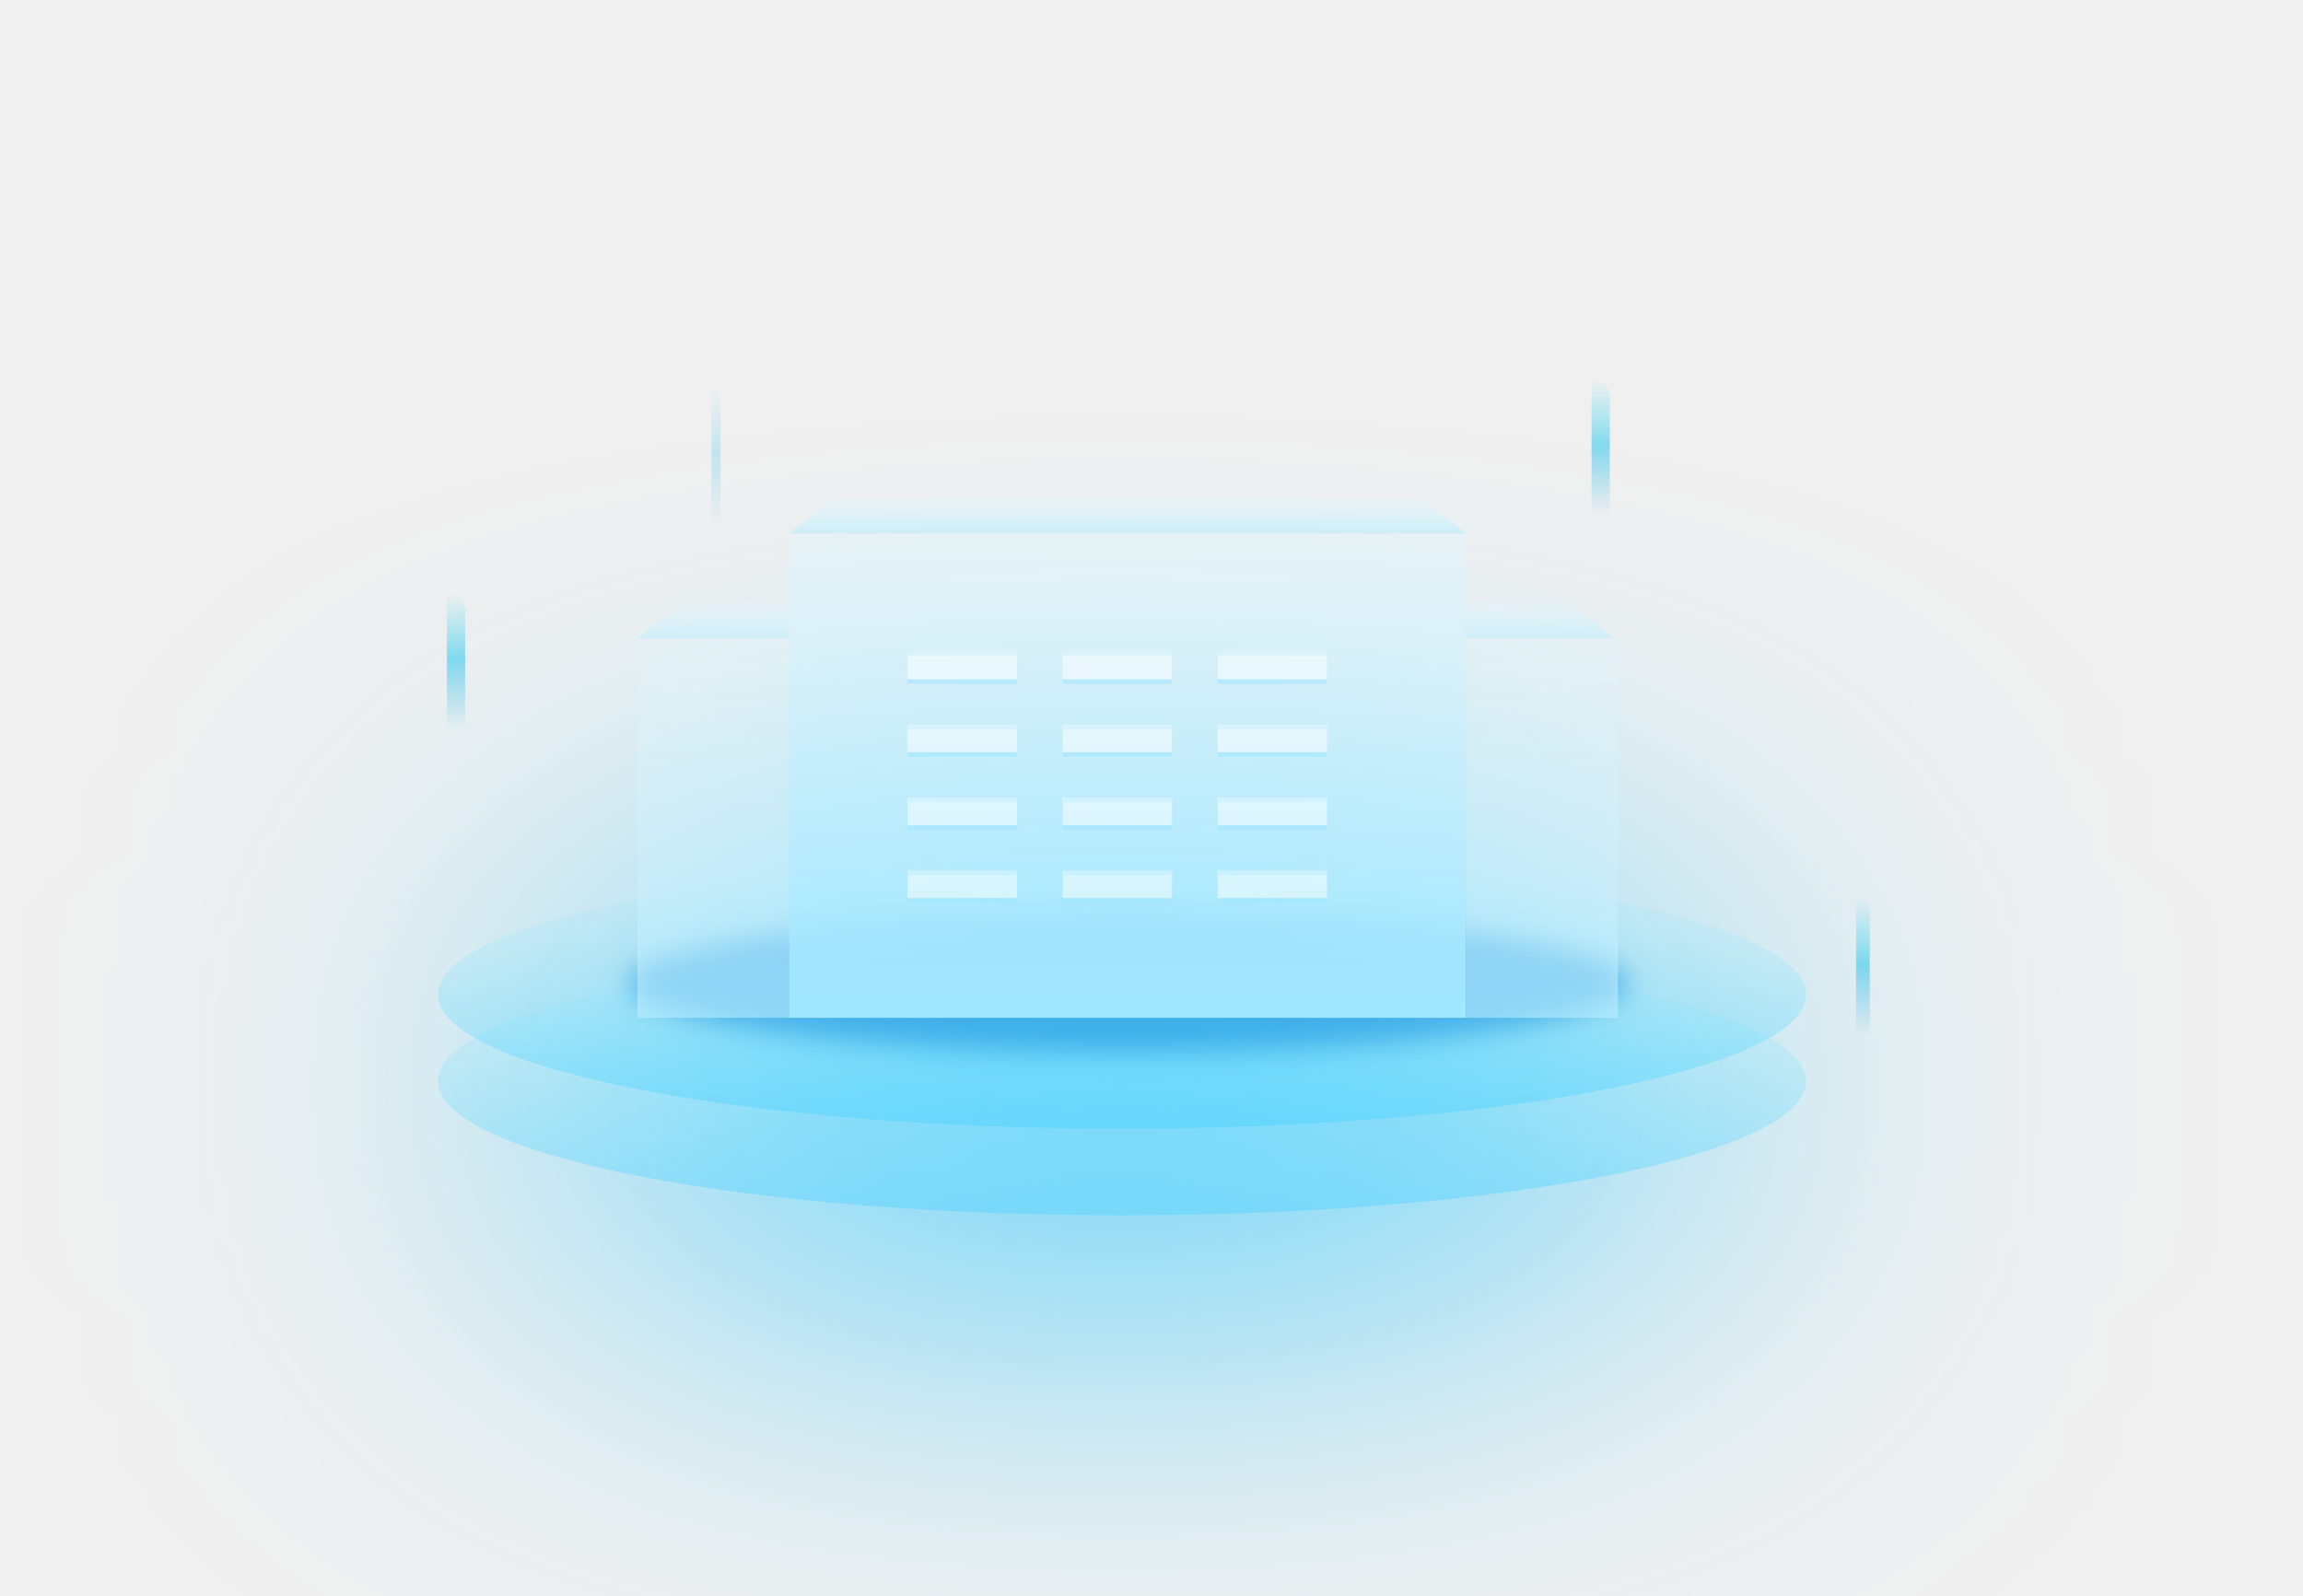
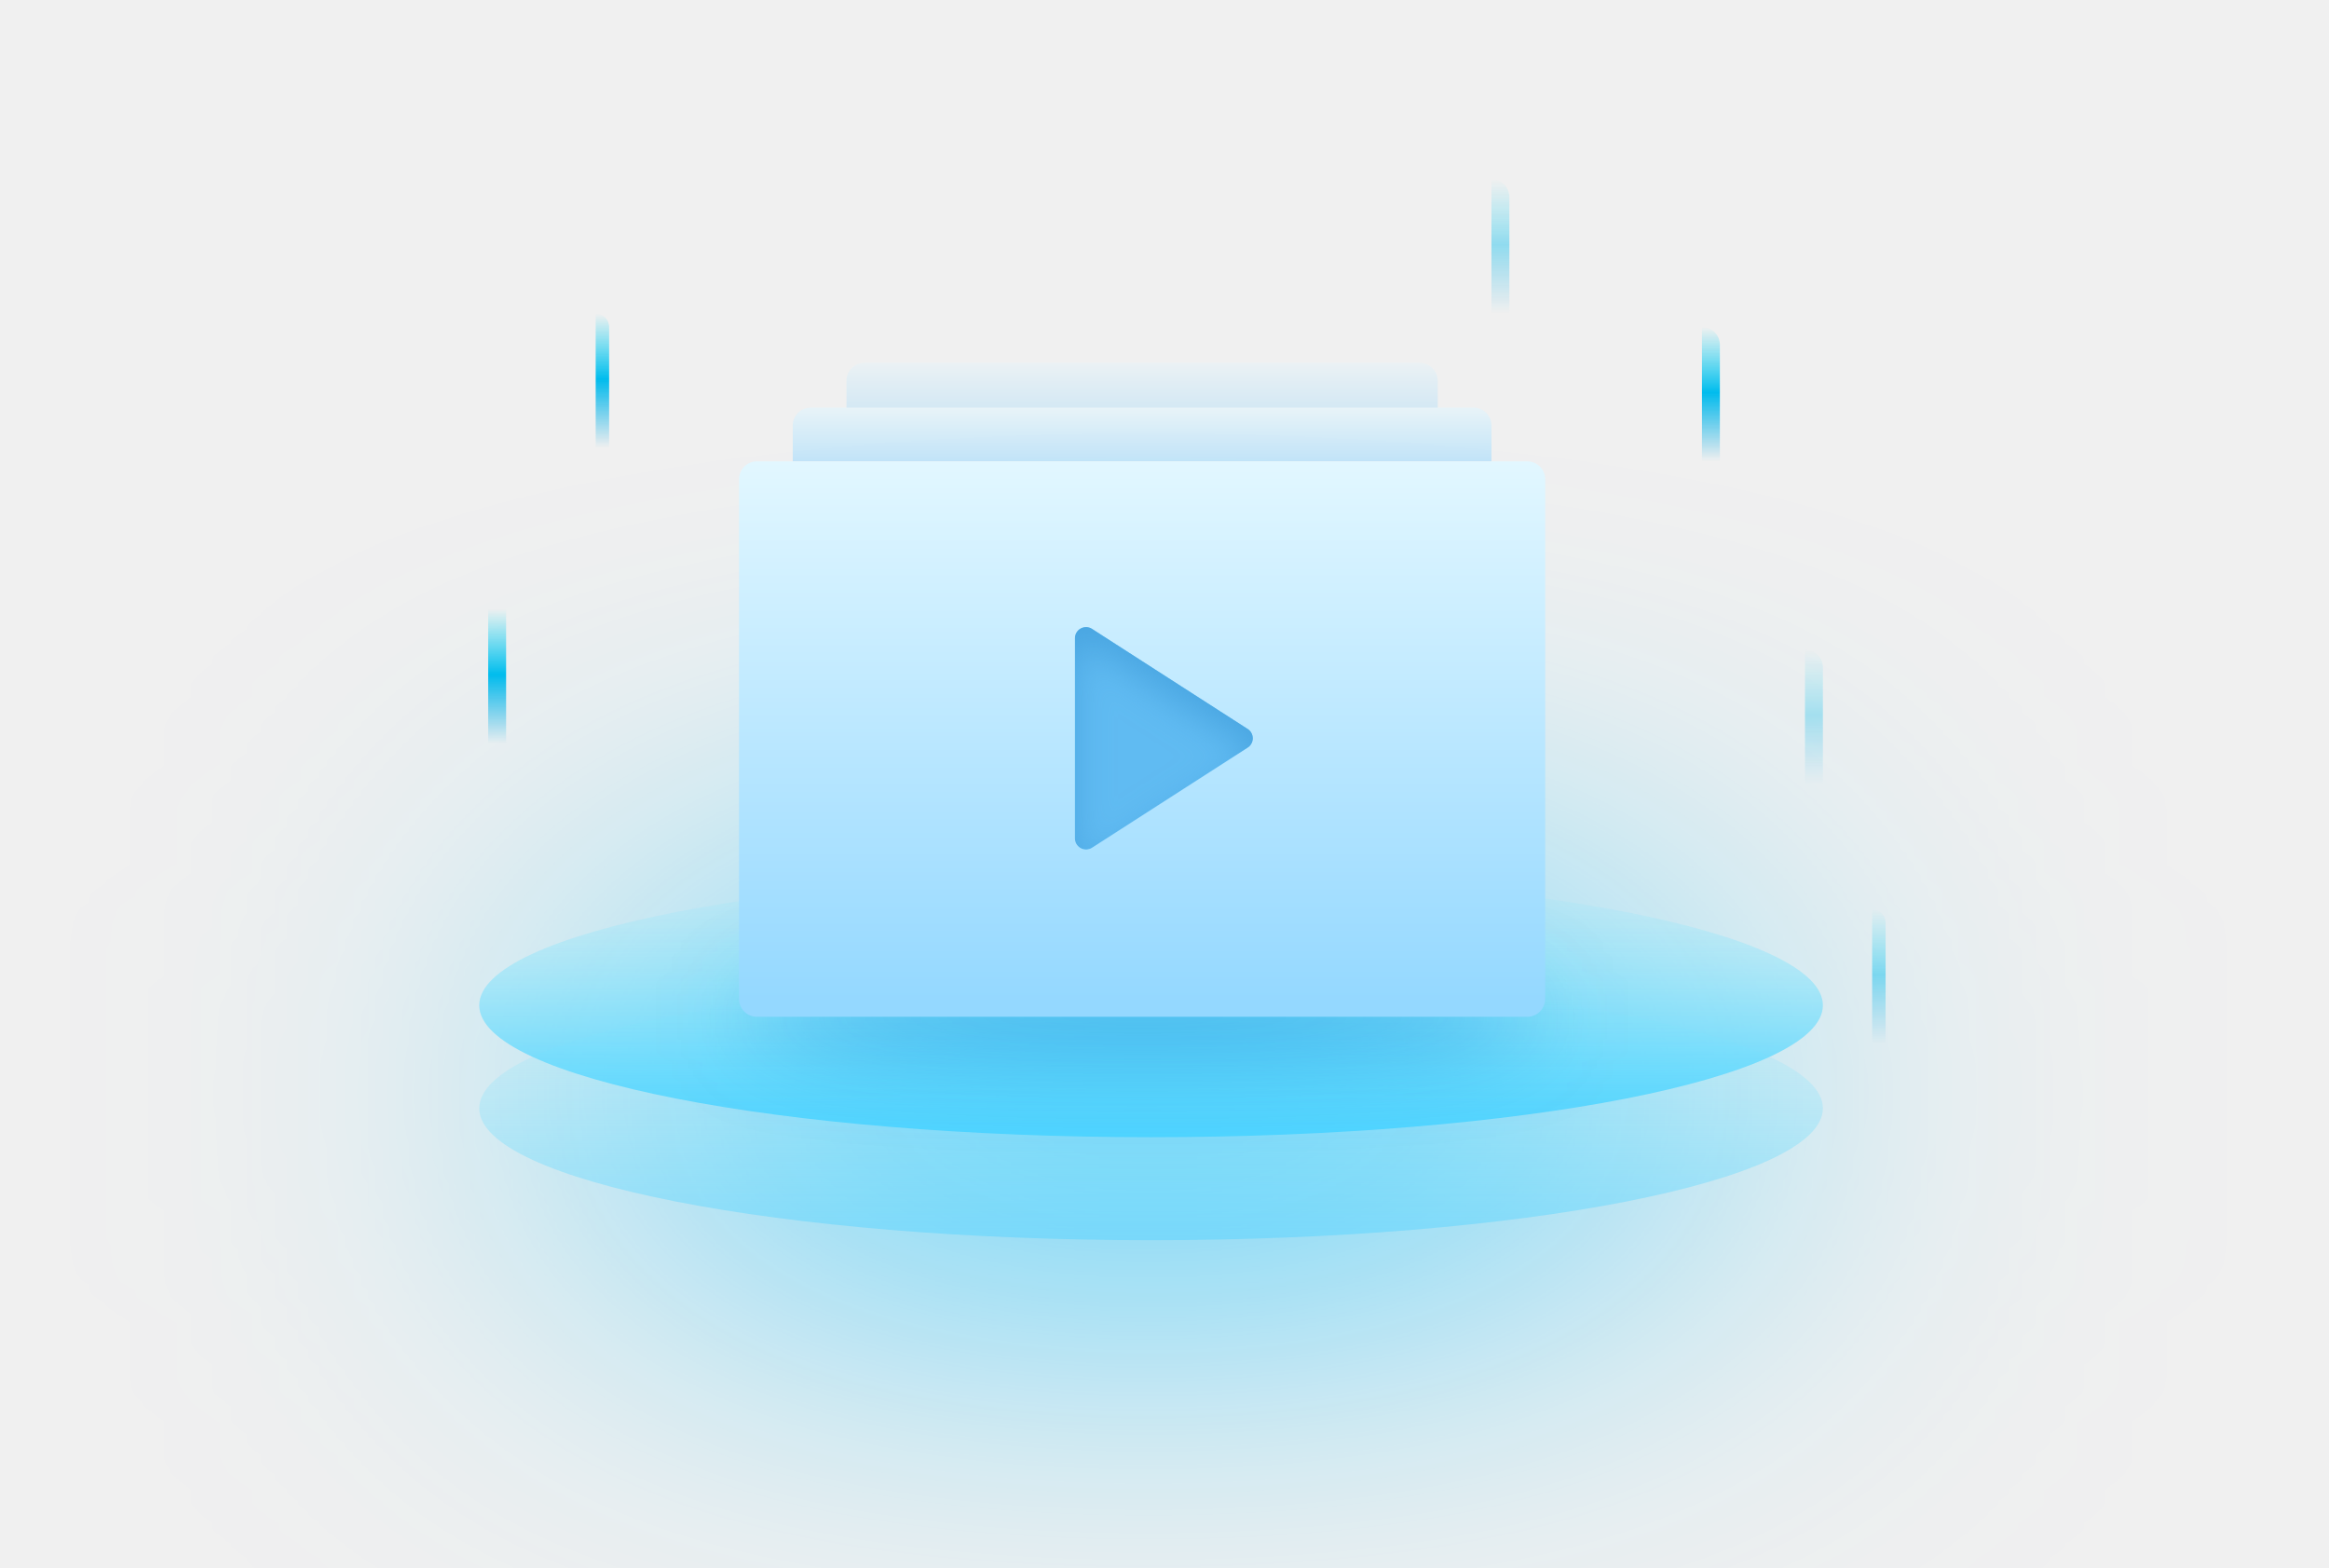
- <svg xmlns="http://www.w3.org/2000/svg" xmlns:xlink="http://www.w3.org/1999/xlink" width="505px" height="350px" viewBox="0 0 505 350" version="1.1">
+ <svg xmlns="http://www.w3.org/2000/svg" xmlns:xlink="http://www.w3.org/1999/xlink" width="520px" height="350px" viewBox="0 0 520 350" version="1.1">
  <defs>
    <filter x="-55.0%" y="-254.8%" width="210.0%" height="609.5%" filterUnits="objectBoundingBox" id="filter-1">
      <feGaussianBlur stdDeviation="50" in="SourceGraphic" />
    </filter>
    <linearGradient x1="50%" y1="0%" x2="50%" y2="100%" id="linearGradient-2">
      <stop stop-color="#7AE9FF" stop-opacity="0" offset="0%" />
-       <stop stop-color="#44CFFF" stop-opacity="0.5" offset="100%" />
+       <stop stop-color="#44CFFF" offset="100%" />
    </linearGradient>
    <linearGradient x1="50%" y1="0%" x2="50%" y2="100%" id="linearGradient-3">
      <stop stop-color="#7AE9FF" stop-opacity="0" offset="0%" />
      <stop stop-color="#56D3FF" stop-opacity="0.5" offset="100%" />
    </linearGradient>
-     <filter x="-4.1%" y="-30.0%" width="108.2%" height="160.0%" filterUnits="objectBoundingBox" id="filter-4">
-       <feGaussianBlur stdDeviation="3" in="SourceGraphic" />
+     <filter x="-16.7%" y="-187.5%" width="133.3%" height="475.0%" filterUnits="objectBoundingBox" id="filter-4">
+       <feGaussianBlur stdDeviation="10" in="SourceGraphic" />
    </filter>
    <linearGradient x1="50%" y1="0%" x2="50%" y2="100%" id="linearGradient-5">
-       <stop stop-color="#E0F8FF" stop-opacity="0.38" offset="0%" />
-       <stop stop-color="#BEEEFF" offset="100%" />
-     </linearGradient>
-     <linearGradient x1="58.265%" y1="100%" x2="58.265%" y2="0%" id="linearGradient-6">
-       <stop stop-color="#E0F8FF" stop-opacity="0.38" offset="0%" />
-       <stop stop-color="#BEEEFF" offset="100%" />
-     </linearGradient>
-     <linearGradient x1="58.265%" y1="100%" x2="58.265%" y2="0%" id="linearGradient-7">
-       <stop stop-color="#E0F8FF" stop-opacity="0.38" offset="0%" />
-       <stop stop-color="#BEEEFF" offset="100%" />
-     </linearGradient>
-     <linearGradient x1="50%" y1="0%" x2="50%" y2="100%" id="linearGradient-8">
-       <stop stop-color="#E0F8FF" stop-opacity="0.38" offset="0%" />
-       <stop stop-color="#A1E7FF" offset="100%" />
-     </linearGradient>
-     <rect id="path-9" x="0" y="0" width="24" height="6" />
-     <filter x="-2.1%" y="-8.3%" width="104.2%" height="133.3%" filterUnits="objectBoundingBox" id="filter-10">
-       <feOffset dx="0" dy="1" in="SourceAlpha" result="shadowOffsetOuter1" />
-       <feColorMatrix values="0 0 0 0 0.611   0 0 0 0 0.899   0 0 0 0 1  0 0 0 1 0" type="matrix" in="shadowOffsetOuter1" />
-     </filter>
-     <filter x="-2.1%" y="-8.3%" width="104.2%" height="133.3%" filterUnits="objectBoundingBox" id="filter-11">
-       <feOffset dx="0" dy="1" in="SourceAlpha" result="shadowOffsetInner1" />
-       <feComposite in="shadowOffsetInner1" in2="SourceAlpha" operator="arithmetic" k2="-1" k3="1" result="shadowInnerInner1" />
-       <feColorMatrix values="0 0 0 0 0.901   0 0 0 0 0.974   0 0 0 0 1  0 0 0 1 0" type="matrix" in="shadowInnerInner1" />
-     </filter>
-     <rect id="path-12" x="0" y="16" width="24" height="6" />
-     <filter x="-2.1%" y="-8.3%" width="104.2%" height="133.3%" filterUnits="objectBoundingBox" id="filter-13">
-       <feOffset dx="0" dy="1" in="SourceAlpha" result="shadowOffsetOuter1" />
-       <feColorMatrix values="0 0 0 0 0.611   0 0 0 0 0.899   0 0 0 0 1  0 0 0 1 0" type="matrix" in="shadowOffsetOuter1" />
-     </filter>
-     <filter x="-2.1%" y="-8.3%" width="104.2%" height="133.3%" filterUnits="objectBoundingBox" id="filter-14">
-       <feOffset dx="0" dy="1" in="SourceAlpha" result="shadowOffsetInner1" />
-       <feComposite in="shadowOffsetInner1" in2="SourceAlpha" operator="arithmetic" k2="-1" k3="1" result="shadowInnerInner1" />
-       <feColorMatrix values="0 0 0 0 0.901   0 0 0 0 0.974   0 0 0 0 1  0 0 0 1 0" type="matrix" in="shadowInnerInner1" />
-     </filter>
-     <rect id="path-15" x="0" y="32" width="24" height="6" />
-     <filter x="-2.1%" y="-8.3%" width="104.2%" height="133.3%" filterUnits="objectBoundingBox" id="filter-16">
-       <feOffset dx="0" dy="1" in="SourceAlpha" result="shadowOffsetOuter1" />
-       <feColorMatrix values="0 0 0 0 0.611   0 0 0 0 0.899   0 0 0 0 1  0 0 0 1 0" type="matrix" in="shadowOffsetOuter1" />
-     </filter>
-     <filter x="-2.1%" y="-8.3%" width="104.2%" height="133.3%" filterUnits="objectBoundingBox" id="filter-17">
-       <feOffset dx="0" dy="1" in="SourceAlpha" result="shadowOffsetInner1" />
-       <feComposite in="shadowOffsetInner1" in2="SourceAlpha" operator="arithmetic" k2="-1" k3="1" result="shadowInnerInner1" />
-       <feColorMatrix values="0 0 0 0 0.901   0 0 0 0 0.974   0 0 0 0 1  0 0 0 1 0" type="matrix" in="shadowInnerInner1" />
-     </filter>
-     <rect id="path-18" x="0" y="48" width="24" height="6" />
-     <filter x="-2.1%" y="-8.3%" width="104.2%" height="133.3%" filterUnits="objectBoundingBox" id="filter-19">
-       <feOffset dx="0" dy="1" in="SourceAlpha" result="shadowOffsetOuter1" />
-       <feColorMatrix values="0 0 0 0 0.611   0 0 0 0 0.899   0 0 0 0 1  0 0 0 1 0" type="matrix" in="shadowOffsetOuter1" />
-     </filter>
-     <filter x="-2.1%" y="-8.3%" width="104.2%" height="133.3%" filterUnits="objectBoundingBox" id="filter-20">
-       <feOffset dx="0" dy="1" in="SourceAlpha" result="shadowOffsetInner1" />
-       <feComposite in="shadowOffsetInner1" in2="SourceAlpha" operator="arithmetic" k2="-1" k3="1" result="shadowInnerInner1" />
-       <feColorMatrix values="0 0 0 0 0.901   0 0 0 0 0.974   0 0 0 0 1  0 0 0 1 0" type="matrix" in="shadowInnerInner1" />
-     </filter>
-     <rect id="path-21" x="0" y="0" width="24" height="6" />
-     <filter x="-2.1%" y="-8.3%" width="104.2%" height="133.3%" filterUnits="objectBoundingBox" id="filter-22">
-       <feOffset dx="0" dy="1" in="SourceAlpha" result="shadowOffsetOuter1" />
-       <feColorMatrix values="0 0 0 0 0.611   0 0 0 0 0.899   0 0 0 0 1  0 0 0 1 0" type="matrix" in="shadowOffsetOuter1" />
-     </filter>
-     <filter x="-2.1%" y="-8.3%" width="104.2%" height="133.3%" filterUnits="objectBoundingBox" id="filter-23">
-       <feOffset dx="0" dy="1" in="SourceAlpha" result="shadowOffsetInner1" />
-       <feComposite in="shadowOffsetInner1" in2="SourceAlpha" operator="arithmetic" k2="-1" k3="1" result="shadowInnerInner1" />
-       <feColorMatrix values="0 0 0 0 0.901   0 0 0 0 0.974   0 0 0 0 1  0 0 0 1 0" type="matrix" in="shadowInnerInner1" />
-     </filter>
-     <rect id="path-24" x="0" y="16" width="24" height="6" />
-     <filter x="-2.1%" y="-8.3%" width="104.2%" height="133.3%" filterUnits="objectBoundingBox" id="filter-25">
-       <feOffset dx="0" dy="1" in="SourceAlpha" result="shadowOffsetOuter1" />
-       <feColorMatrix values="0 0 0 0 0.611   0 0 0 0 0.899   0 0 0 0 1  0 0 0 1 0" type="matrix" in="shadowOffsetOuter1" />
-     </filter>
-     <filter x="-2.1%" y="-8.3%" width="104.2%" height="133.3%" filterUnits="objectBoundingBox" id="filter-26">
-       <feOffset dx="0" dy="1" in="SourceAlpha" result="shadowOffsetInner1" />
-       <feComposite in="shadowOffsetInner1" in2="SourceAlpha" operator="arithmetic" k2="-1" k3="1" result="shadowInnerInner1" />
-       <feColorMatrix values="0 0 0 0 0.901   0 0 0 0 0.974   0 0 0 0 1  0 0 0 1 0" type="matrix" in="shadowInnerInner1" />
-     </filter>
-     <rect id="path-27" x="0" y="32" width="24" height="6" />
-     <filter x="-2.1%" y="-8.3%" width="104.2%" height="133.3%" filterUnits="objectBoundingBox" id="filter-28">
-       <feOffset dx="0" dy="1" in="SourceAlpha" result="shadowOffsetOuter1" />
-       <feColorMatrix values="0 0 0 0 0.611   0 0 0 0 0.899   0 0 0 0 1  0 0 0 1 0" type="matrix" in="shadowOffsetOuter1" />
-     </filter>
-     <filter x="-2.1%" y="-8.3%" width="104.2%" height="133.3%" filterUnits="objectBoundingBox" id="filter-29">
-       <feOffset dx="0" dy="1" in="SourceAlpha" result="shadowOffsetInner1" />
-       <feComposite in="shadowOffsetInner1" in2="SourceAlpha" operator="arithmetic" k2="-1" k3="1" result="shadowInnerInner1" />
-       <feColorMatrix values="0 0 0 0 0.901   0 0 0 0 0.974   0 0 0 0 1  0 0 0 1 0" type="matrix" in="shadowInnerInner1" />
-     </filter>
-     <rect id="path-30" x="0" y="48" width="24" height="6" />
-     <filter x="-2.1%" y="-8.3%" width="104.2%" height="133.3%" filterUnits="objectBoundingBox" id="filter-31">
-       <feOffset dx="0" dy="1" in="SourceAlpha" result="shadowOffsetOuter1" />
-       <feColorMatrix values="0 0 0 0 0.611   0 0 0 0 0.899   0 0 0 0 1  0 0 0 1 0" type="matrix" in="shadowOffsetOuter1" />
-     </filter>
-     <filter x="-2.1%" y="-8.3%" width="104.2%" height="133.3%" filterUnits="objectBoundingBox" id="filter-32">
-       <feOffset dx="0" dy="1" in="SourceAlpha" result="shadowOffsetInner1" />
-       <feComposite in="shadowOffsetInner1" in2="SourceAlpha" operator="arithmetic" k2="-1" k3="1" result="shadowInnerInner1" />
-       <feColorMatrix values="0 0 0 0 0.901   0 0 0 0 0.974   0 0 0 0 1  0 0 0 1 0" type="matrix" in="shadowInnerInner1" />
-     </filter>
-     <rect id="path-33" x="0" y="0" width="24" height="6" />
-     <filter x="-2.1%" y="-8.3%" width="104.2%" height="133.3%" filterUnits="objectBoundingBox" id="filter-34">
-       <feOffset dx="0" dy="1" in="SourceAlpha" result="shadowOffsetOuter1" />
-       <feColorMatrix values="0 0 0 0 0.611   0 0 0 0 0.899   0 0 0 0 1  0 0 0 1 0" type="matrix" in="shadowOffsetOuter1" />
-     </filter>
-     <filter x="-2.1%" y="-8.3%" width="104.2%" height="133.3%" filterUnits="objectBoundingBox" id="filter-35">
-       <feOffset dx="0" dy="1" in="SourceAlpha" result="shadowOffsetInner1" />
-       <feComposite in="shadowOffsetInner1" in2="SourceAlpha" operator="arithmetic" k2="-1" k3="1" result="shadowInnerInner1" />
-       <feColorMatrix values="0 0 0 0 0.901   0 0 0 0 0.974   0 0 0 0 1  0 0 0 1 0" type="matrix" in="shadowInnerInner1" />
-     </filter>
-     <rect id="path-36" x="0" y="16" width="24" height="6" />
-     <filter x="-2.1%" y="-8.3%" width="104.2%" height="133.3%" filterUnits="objectBoundingBox" id="filter-37">
-       <feOffset dx="0" dy="1" in="SourceAlpha" result="shadowOffsetOuter1" />
-       <feColorMatrix values="0 0 0 0 0.611   0 0 0 0 0.899   0 0 0 0 1  0 0 0 1 0" type="matrix" in="shadowOffsetOuter1" />
-     </filter>
-     <filter x="-2.1%" y="-8.3%" width="104.2%" height="133.3%" filterUnits="objectBoundingBox" id="filter-38">
-       <feOffset dx="0" dy="1" in="SourceAlpha" result="shadowOffsetInner1" />
-       <feComposite in="shadowOffsetInner1" in2="SourceAlpha" operator="arithmetic" k2="-1" k3="1" result="shadowInnerInner1" />
-       <feColorMatrix values="0 0 0 0 0.901   0 0 0 0 0.974   0 0 0 0 1  0 0 0 1 0" type="matrix" in="shadowInnerInner1" />
-     </filter>
-     <rect id="path-39" x="0" y="32" width="24" height="6" />
-     <filter x="-2.1%" y="-8.3%" width="104.2%" height="133.3%" filterUnits="objectBoundingBox" id="filter-40">
-       <feOffset dx="0" dy="1" in="SourceAlpha" result="shadowOffsetOuter1" />
-       <feColorMatrix values="0 0 0 0 0.611   0 0 0 0 0.899   0 0 0 0 1  0 0 0 1 0" type="matrix" in="shadowOffsetOuter1" />
-     </filter>
-     <filter x="-2.1%" y="-8.3%" width="104.2%" height="133.3%" filterUnits="objectBoundingBox" id="filter-41">
-       <feOffset dx="0" dy="1" in="SourceAlpha" result="shadowOffsetInner1" />
-       <feComposite in="shadowOffsetInner1" in2="SourceAlpha" operator="arithmetic" k2="-1" k3="1" result="shadowInnerInner1" />
-       <feColorMatrix values="0 0 0 0 0.901   0 0 0 0 0.974   0 0 0 0 1  0 0 0 1 0" type="matrix" in="shadowInnerInner1" />
-     </filter>
-     <rect id="path-42" x="0" y="48" width="24" height="6" />
-     <filter x="-2.1%" y="-8.3%" width="104.2%" height="133.3%" filterUnits="objectBoundingBox" id="filter-43">
-       <feOffset dx="0" dy="1" in="SourceAlpha" result="shadowOffsetOuter1" />
-       <feColorMatrix values="0 0 0 0 0.611   0 0 0 0 0.899   0 0 0 0 1  0 0 0 1 0" type="matrix" in="shadowOffsetOuter1" />
-     </filter>
-     <filter x="-2.1%" y="-8.3%" width="104.2%" height="133.3%" filterUnits="objectBoundingBox" id="filter-44">
-       <feOffset dx="0" dy="1" in="SourceAlpha" result="shadowOffsetInner1" />
-       <feComposite in="shadowOffsetInner1" in2="SourceAlpha" operator="arithmetic" k2="-1" k3="1" result="shadowInnerInner1" />
-       <feColorMatrix values="0 0 0 0 0.901   0 0 0 0 0.974   0 0 0 0 1  0 0 0 1 0" type="matrix" in="shadowInnerInner1" />
-     </filter>
-     <linearGradient x1="50%" y1="0%" x2="50%" y2="100%" id="linearGradient-45">
-       <stop stop-color="#E0F8FF" stop-opacity="0.2" offset="0%" />
-       <stop stop-color="#BEEEFF" stop-opacity="0.7" offset="100%" />
-     </linearGradient>
-     <linearGradient x1="50%" y1="0%" x2="50%" y2="100%" id="linearGradient-46">
      <stop stop-color="#00D4F5" stop-opacity="0" offset="0%" />
      <stop stop-color="#00BCED" offset="48.707%" />
      <stop stop-color="#00AAE7" stop-opacity="0" offset="100%" />
    </linearGradient>
-     <linearGradient x1="50%" y1="0%" x2="50%" y2="100%" id="linearGradient-47">
+     <linearGradient x1="50%" y1="0%" x2="50%" y2="100%" id="linearGradient-6">
      <stop stop-color="#00D4F5" stop-opacity="0" offset="0%" />
      <stop stop-color="#00BCED" offset="48.707%" />
      <stop stop-color="#00AAE7" stop-opacity="0" offset="100%" />
    </linearGradient>
-     <linearGradient x1="50%" y1="0%" x2="50%" y2="100%" id="linearGradient-48">
-       <stop stop-color="#00D4F5" stop-opacity="0" offset="0%" />
-       <stop stop-color="#00BCED" offset="48.707%" />
-       <stop stop-color="#00AAE7" stop-opacity="0" offset="100%" />
+     <linearGradient x1="62.105%" y1="100%" x2="62.105%" y2="0%" id="linearGradient-7">
+       <stop stop-color="#94D8FF" offset="0%" />
+       <stop stop-color="#DFF6FF" offset="100%" />
    </linearGradient>
+     <linearGradient x1="62.105%" y1="100%" x2="62.105%" y2="0%" id="linearGradient-8">
+       <stop stop-color="#94D8FF" offset="0%" />
+       <stop stop-color="#DFF6FF" offset="100%" />
+     </linearGradient>
+     <linearGradient x1="50%" y1="0%" x2="50%" y2="97.606%" id="linearGradient-9">
+       <stop stop-color="#E2F7FF" offset="0%" />
+       <stop stop-color="#94D8FF" offset="100%" />
+     </linearGradient>
+     <path d="M113.585,85.916 L78.826,108.26 C78.062,108.752 77.091,108.787 76.293,108.352 C75.496,107.916 75,107.081 75,106.172 L75,61.483 C75,60.574 75.496,59.739 76.293,59.303 C77.091,58.868 78.062,58.903 78.826,59.395 L113.585,81.74 C114.295,82.196 114.724,82.983 114.724,83.828 C114.724,84.672 114.295,85.459 113.585,85.916 Z" id="path-10" />
+     <filter x="-15.1%" y="-12.1%" width="130.2%" height="124.2%" filterUnits="objectBoundingBox" id="filter-11">
+       <feGaussianBlur stdDeviation="4" in="SourceAlpha" result="shadowBlurInner1" />
+       <feOffset dx="0" dy="4" in="shadowBlurInner1" result="shadowOffsetInner1" />
+       <feComposite in="shadowOffsetInner1" in2="SourceAlpha" operator="arithmetic" k2="-1" k3="1" result="shadowInnerInner1" />
+       <feColorMatrix values="0 0 0 0 0.2   0 0 0 0 0.569   0 0 0 0 0.82  0 0 0 0.5 0" type="matrix" in="shadowInnerInner1" />
+     </filter>
  </defs>
-   <g id="公共组件" stroke="none" stroke-width="1" fill="none" fill-rule="evenodd">
-     <g id="公共组件02" transform="translate(-1216, -19)">
-       <g id="banner" transform="translate(173, 19)">
+   <g id="产品" stroke="none" stroke-width="1" fill="none" fill-rule="evenodd">
+     <g id="智能视频-实时音视频✅" transform="translate(-1028, -120)">
+       <g id="banner" transform="translate(0, 120)">
        <g id="编组-8" transform="translate(372, 0)">
-           <g id="编组-4" transform="translate(671, 0)">
-             <g id="编组-12" transform="translate(96, 83)">
-               <ellipse id="椭圆形" fill="#00BDFF" filter="url(#filter-1)" cx="149.36" cy="155.12" rx="136.32" ry="29.44" />
-               <ellipse id="椭圆形" fill="url(#linearGradient-2)" cx="150.04" cy="135.12" rx="150" ry="29.44" />
-               <ellipse id="椭圆形" fill="url(#linearGradient-3)" cx="150.04" cy="154.12" rx="150" ry="29.44" />
-               <ellipse id="椭圆形" fill-opacity="0.5" fill="#0784DA" filter="url(#filter-4)" cx="151.54" cy="132.68" rx="109.5" ry="15" />
-               <rect id="矩形" fill="url(#linearGradient-5)" opacity="0.6" x="43.76" y="57.04" width="33.28" height="83.2" />
-               <polygon id="矩形" fill="url(#linearGradient-6)" opacity="0.6" transform="translate(60.4, 53.04) scale(1, -1) translate(-60.4, -53.04) " points="43.76 49.04 77.04 49.04 77.04 57.04 53.76 57.04" />
-               <polygon id="矩形" fill="url(#linearGradient-7)" opacity="0.6" transform="translate(241.5, 53) scale(-1, -1) translate(-241.5, -53) " points="225 49 258 49 258 57 234.916 57" />
-               <rect id="矩形" fill="url(#linearGradient-5)" opacity="0.6" x="225.52" y="57.04" width="33.28" height="83.2" />
-               <rect id="矩形" fill="url(#linearGradient-8)" x="77" y="34" width="148.48" height="106.24" />
-               <g id="编组-21" opacity="0.5" transform="translate(103, 60)">
-                 <g id="编组-22">
-                   <g id="矩形">
-                     <use fill="black" fill-opacity="1" filter="url(#filter-10)" xlink:href="#path-9" />
-                     <use fill="#FFFFFF" fill-rule="evenodd" xlink:href="#path-9" />
-                     <use fill="black" fill-opacity="1" filter="url(#filter-11)" xlink:href="#path-9" />
-                   </g>
-                   <g id="矩形">
-                     <use fill="black" fill-opacity="1" filter="url(#filter-13)" xlink:href="#path-12" />
-                     <use fill="#FFFFFF" fill-rule="evenodd" xlink:href="#path-12" />
-                     <use fill="black" fill-opacity="1" filter="url(#filter-14)" xlink:href="#path-12" />
-                   </g>
-                   <g id="矩形">
-                     <use fill="black" fill-opacity="1" filter="url(#filter-16)" xlink:href="#path-15" />
-                     <use fill="#FFFFFF" fill-rule="evenodd" xlink:href="#path-15" />
-                     <use fill="black" fill-opacity="1" filter="url(#filter-17)" xlink:href="#path-15" />
-                   </g>
-                   <g id="矩形">
-                     <use fill="black" fill-opacity="1" filter="url(#filter-19)" xlink:href="#path-18" />
-                     <use fill="#FFFFFF" fill-rule="evenodd" xlink:href="#path-18" />
-                     <use fill="black" fill-opacity="1" filter="url(#filter-20)" xlink:href="#path-18" />
-                   </g>
-                 </g>
-                 <g id="编组-22" transform="translate(34, 0)">
-                   <g id="矩形">
-                     <use fill="black" fill-opacity="1" filter="url(#filter-22)" xlink:href="#path-21" />
-                     <use fill="#FFFFFF" fill-rule="evenodd" xlink:href="#path-21" />
-                     <use fill="black" fill-opacity="1" filter="url(#filter-23)" xlink:href="#path-21" />
-                   </g>
-                   <g id="矩形">
-                     <use fill="black" fill-opacity="1" filter="url(#filter-25)" xlink:href="#path-24" />
-                     <use fill="#FFFFFF" fill-rule="evenodd" xlink:href="#path-24" />
-                     <use fill="black" fill-opacity="1" filter="url(#filter-26)" xlink:href="#path-24" />
-                   </g>
-                   <g id="矩形">
-                     <use fill="black" fill-opacity="1" filter="url(#filter-28)" xlink:href="#path-27" />
-                     <use fill="#FFFFFF" fill-rule="evenodd" xlink:href="#path-27" />
-                     <use fill="black" fill-opacity="1" filter="url(#filter-29)" xlink:href="#path-27" />
-                   </g>
-                   <g id="矩形">
-                     <use fill="black" fill-opacity="1" filter="url(#filter-31)" xlink:href="#path-30" />
-                     <use fill="#FFFFFF" fill-rule="evenodd" xlink:href="#path-30" />
-                     <use fill="black" fill-opacity="1" filter="url(#filter-32)" xlink:href="#path-30" />
-                   </g>
-                 </g>
-                 <g id="编组-22" transform="translate(68, 0)">
-                   <g id="矩形">
-                     <use fill="black" fill-opacity="1" filter="url(#filter-34)" xlink:href="#path-33" />
-                     <use fill="#FFFFFF" fill-rule="evenodd" xlink:href="#path-33" />
-                     <use fill="black" fill-opacity="1" filter="url(#filter-35)" xlink:href="#path-33" />
-                   </g>
-                   <g id="矩形">
-                     <use fill="black" fill-opacity="1" filter="url(#filter-37)" xlink:href="#path-36" />
-                     <use fill="#FFFFFF" fill-rule="evenodd" xlink:href="#path-36" />
-                     <use fill="black" fill-opacity="1" filter="url(#filter-38)" xlink:href="#path-36" />
-                   </g>
-                   <g id="矩形">
-                     <use fill="black" fill-opacity="1" filter="url(#filter-40)" xlink:href="#path-39" />
-                     <use fill="#FFFFFF" fill-rule="evenodd" xlink:href="#path-39" />
-                     <use fill="black" fill-opacity="1" filter="url(#filter-41)" xlink:href="#path-39" />
-                   </g>
-                   <g id="矩形">
-                     <use fill="black" fill-opacity="1" filter="url(#filter-43)" xlink:href="#path-42" />
-                     <use fill="#FFFFFF" fill-rule="evenodd" xlink:href="#path-42" />
-                     <use fill="black" fill-opacity="1" filter="url(#filter-44)" xlink:href="#path-42" />
-                   </g>
-                 </g>
+           <g id="插画" transform="translate(763, 40)">
+             <g id="编组-22" transform="translate(0, 155)">
+               <ellipse id="椭圆形" fill="#00BDFF" filter="url(#filter-1)" cx="149.36" cy="49.12" rx="136.32" ry="29.44" />
+               <ellipse id="椭圆形" fill="url(#linearGradient-2)" cx="150" cy="29.44" rx="150" ry="29.44" />
+               <ellipse id="椭圆形" fill="url(#linearGradient-3)" cx="150" cy="52.44" rx="150" ry="29.44" />
+               <ellipse id="椭圆形" fill-opacity="0.5" fill="#0784DA" filter="url(#filter-4)" cx="148" cy="32" rx="90" ry="8" />
+             </g>
+             <g id="编组-21" transform="translate(2, 0)" fill-rule="nonzero">
+               <polygon id="路径" fill="url(#linearGradient-5)" points="4 96 4 126 0 126 0 96" />
+               <path d="M27,33 L27,60 L27,60 L24,60 L24,30 C25.657,30 27,31.343 27,33 Z" id="路径" fill="url(#linearGradient-6)" />
+               <path d="M275,37 L275,63 L275,63 L271,63 L271,33 C273.209,33 275,34.791 275,37 Z" id="路径" fill="url(#linearGradient-5)" />
+               <path d="M298,109 L298,135 L298,135 L294,135 L294,105 C296.209,105 298,106.791 298,109 Z" id="路径" fill="url(#linearGradient-5)" opacity="0.3" />
+               <path d="M228,4 L228,30 L228,30 L224,30 L224,0 C226.209,-4.05812251e-16 228,1.791 228,4 Z" id="路径" fill="url(#linearGradient-5)" opacity="0.4" />
+               <path d="M312,166 L312,193 L312,193 L309,193 L309,163 C310.657,163 312,164.343 312,166 Z" id="路径" fill="url(#linearGradient-6)" opacity="0.45" />
+             </g>
+             <g id="video-playlist" transform="translate(58, 41)">
+               <path d="M16,10 L164,10 C166.209,10 168,11.791 168,14 L168,22 L168,22 L12,22 L12,14 C12,11.791 13.791,10 16,10 Z" id="矩形" fill="url(#linearGradient-7)" opacity="0.5" />
+               <path d="M28,0 L152,0 C154.209,-4.05812251e-16 156,1.791 156,4 L156,10 L156,10 L24,10 L24,4 C24,1.791 25.791,4.05812251e-16 28,0 Z" id="矩形" fill="url(#linearGradient-8)" opacity="0.3" />
+               <rect id="矩形" fill="url(#linearGradient-9)" x="0" y="22" width="180" height="124" rx="4" />
+               <g id="路径">
+                 <use fill="#60BBF2" fill-rule="evenodd" xlink:href="#path-10" />
+                 <use fill="black" fill-opacity="1" filter="url(#filter-11)" xlink:href="#path-10" />
              </g>
-               <polygon id="矩形" fill="url(#linearGradient-45)" points="87 26 215.48 26 225.48 34 77 34" />
-               <path d="M6,51 L6,77 L6,77 L2,77 L2,47 C4.209,47 6,48.791 6,51 Z" id="路径" fill="url(#linearGradient-46)" fill-rule="nonzero" opacity="0.45" />
-               <path d="M62,4 L62,32 L62,32 L60,32 L60,2 C61.105,2 62,2.895 62,4 Z" id="路径" fill="url(#linearGradient-47)" fill-rule="nonzero" opacity="0.2" />
-               <path d="M257,4 L257,30 L257,30 L253,30 L253,0 C255.209,-4.05812251e-16 257,1.791 257,4 Z" id="路径" fill="url(#linearGradient-46)" fill-rule="nonzero" opacity="0.45" />
-               <path d="M314,117 L314,144 L314,144 L311,144 L311,114 C312.657,114 314,115.343 314,117 Z" id="路径" fill="url(#linearGradient-48)" fill-rule="nonzero" opacity="0.45" />
            </g>
          </g>
        </g>
      </g>
    </g>
  </g>
</svg>
